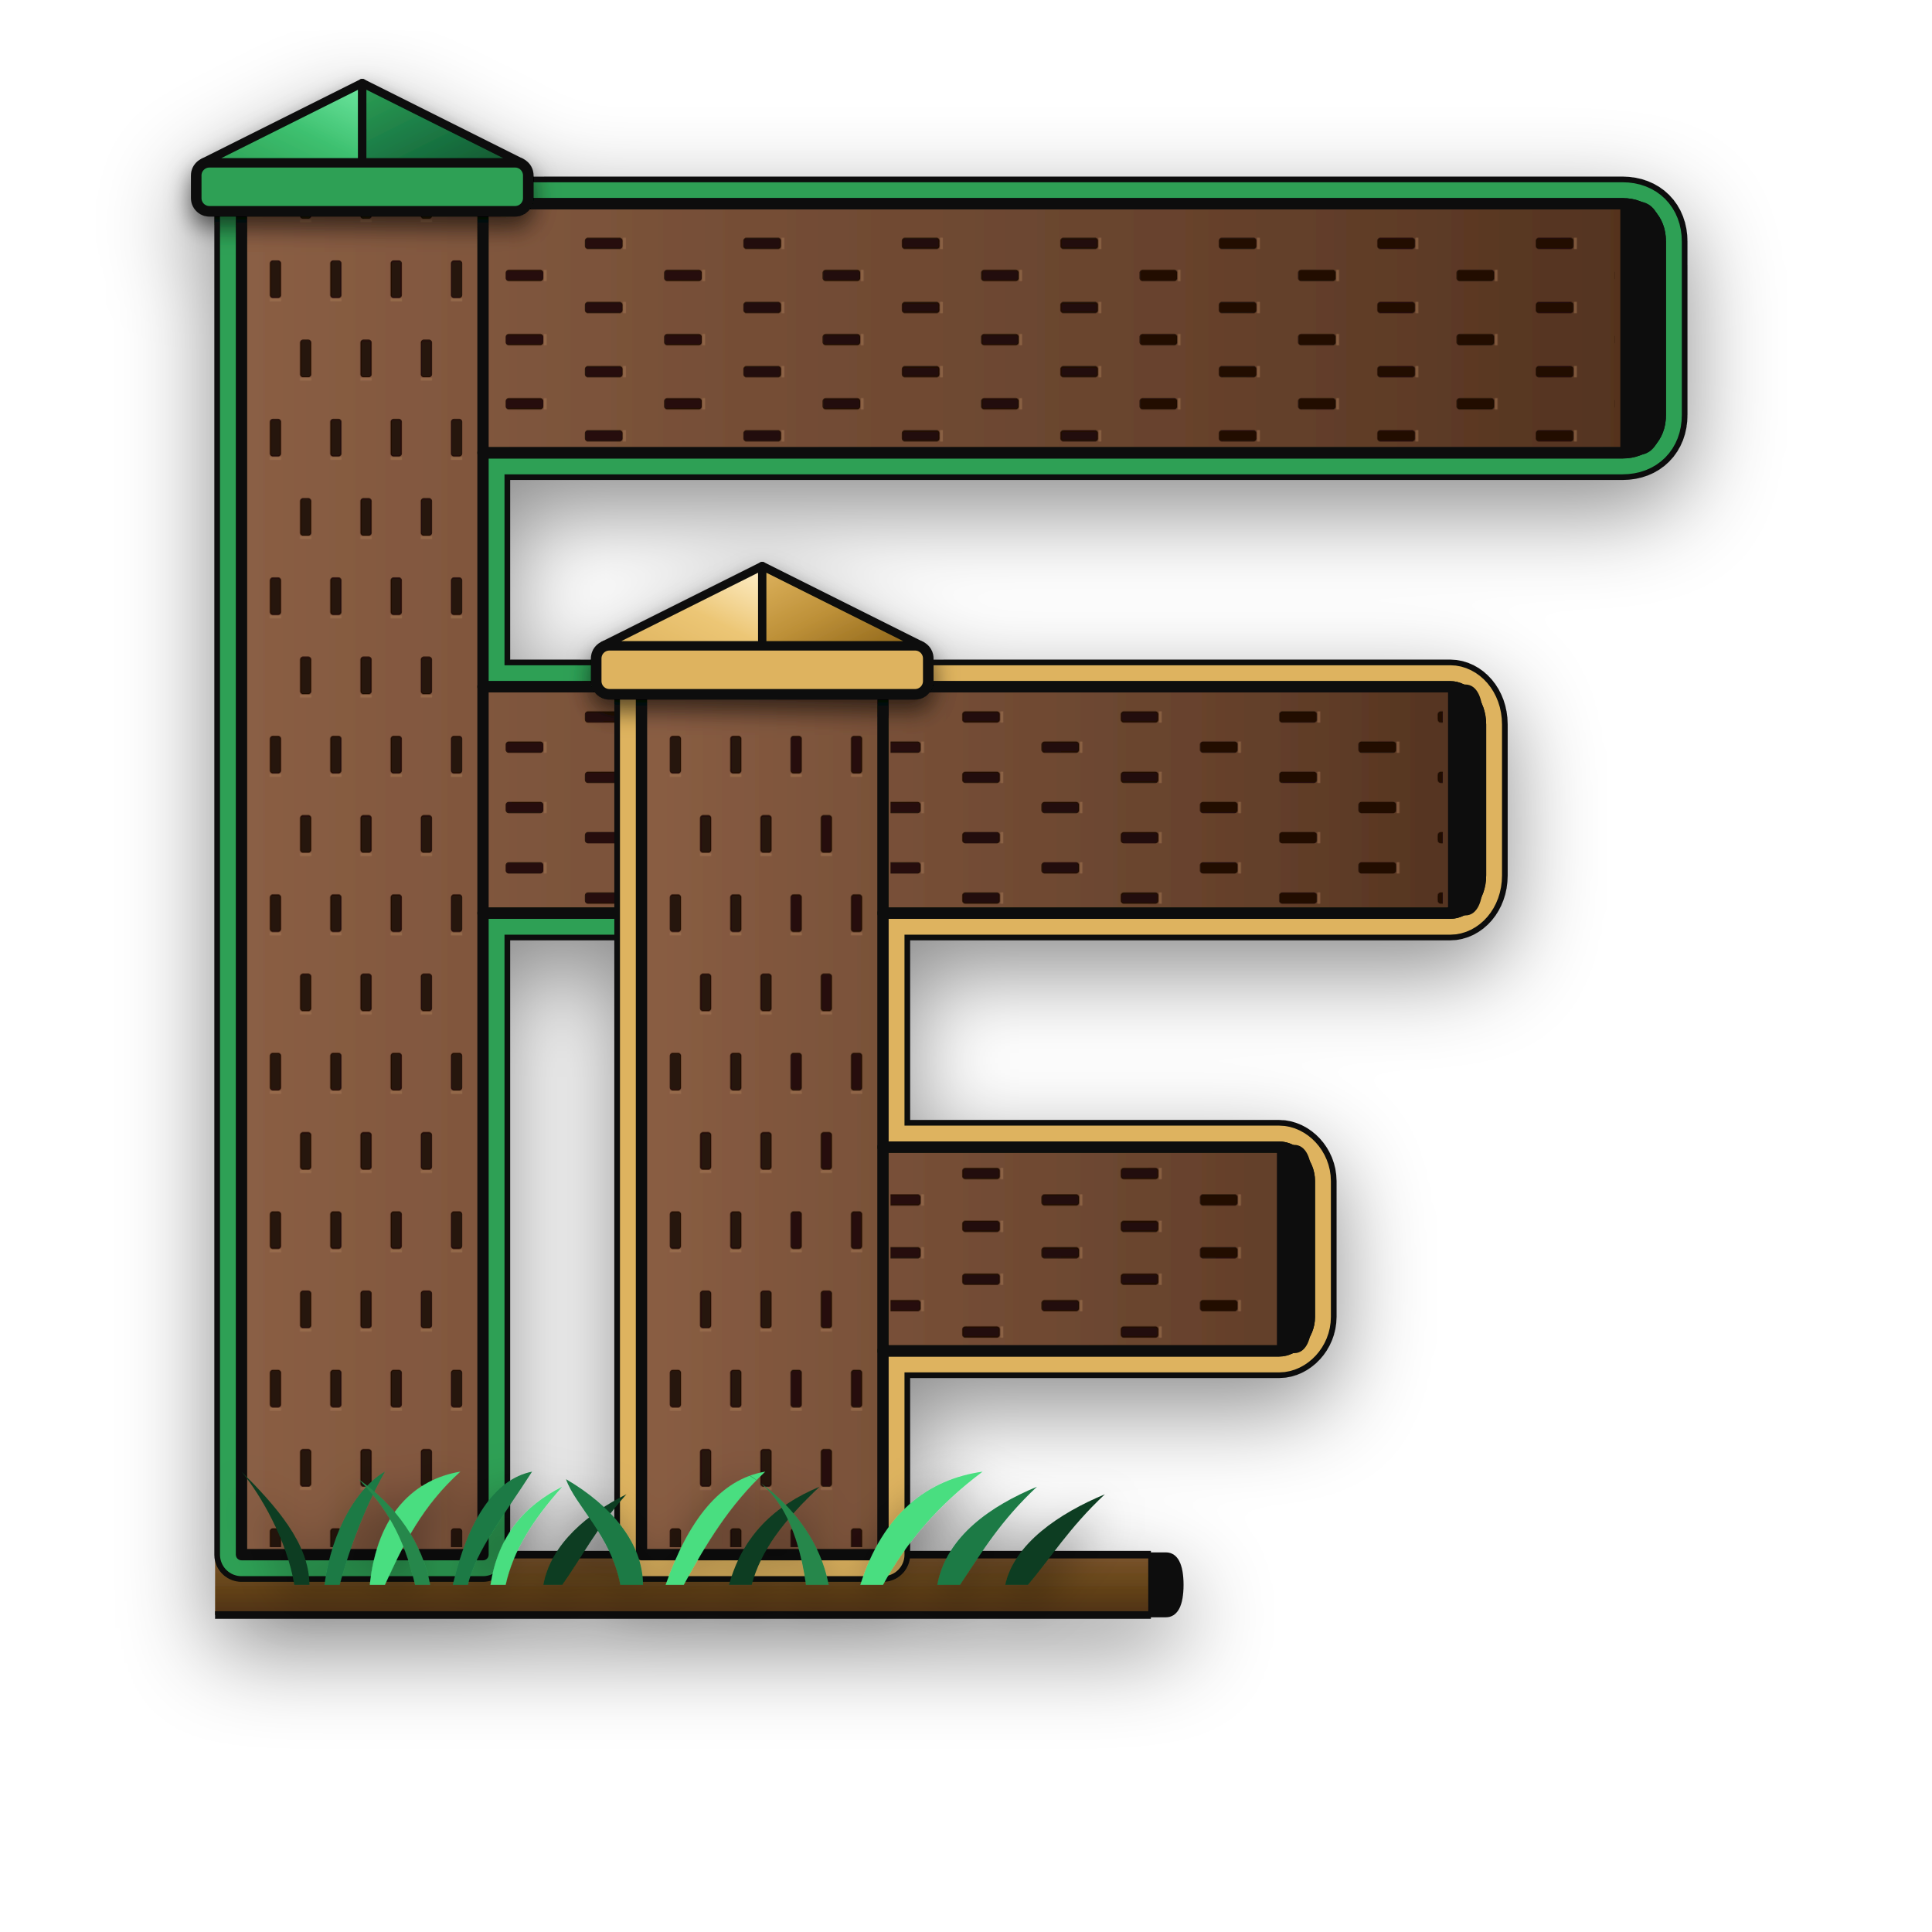
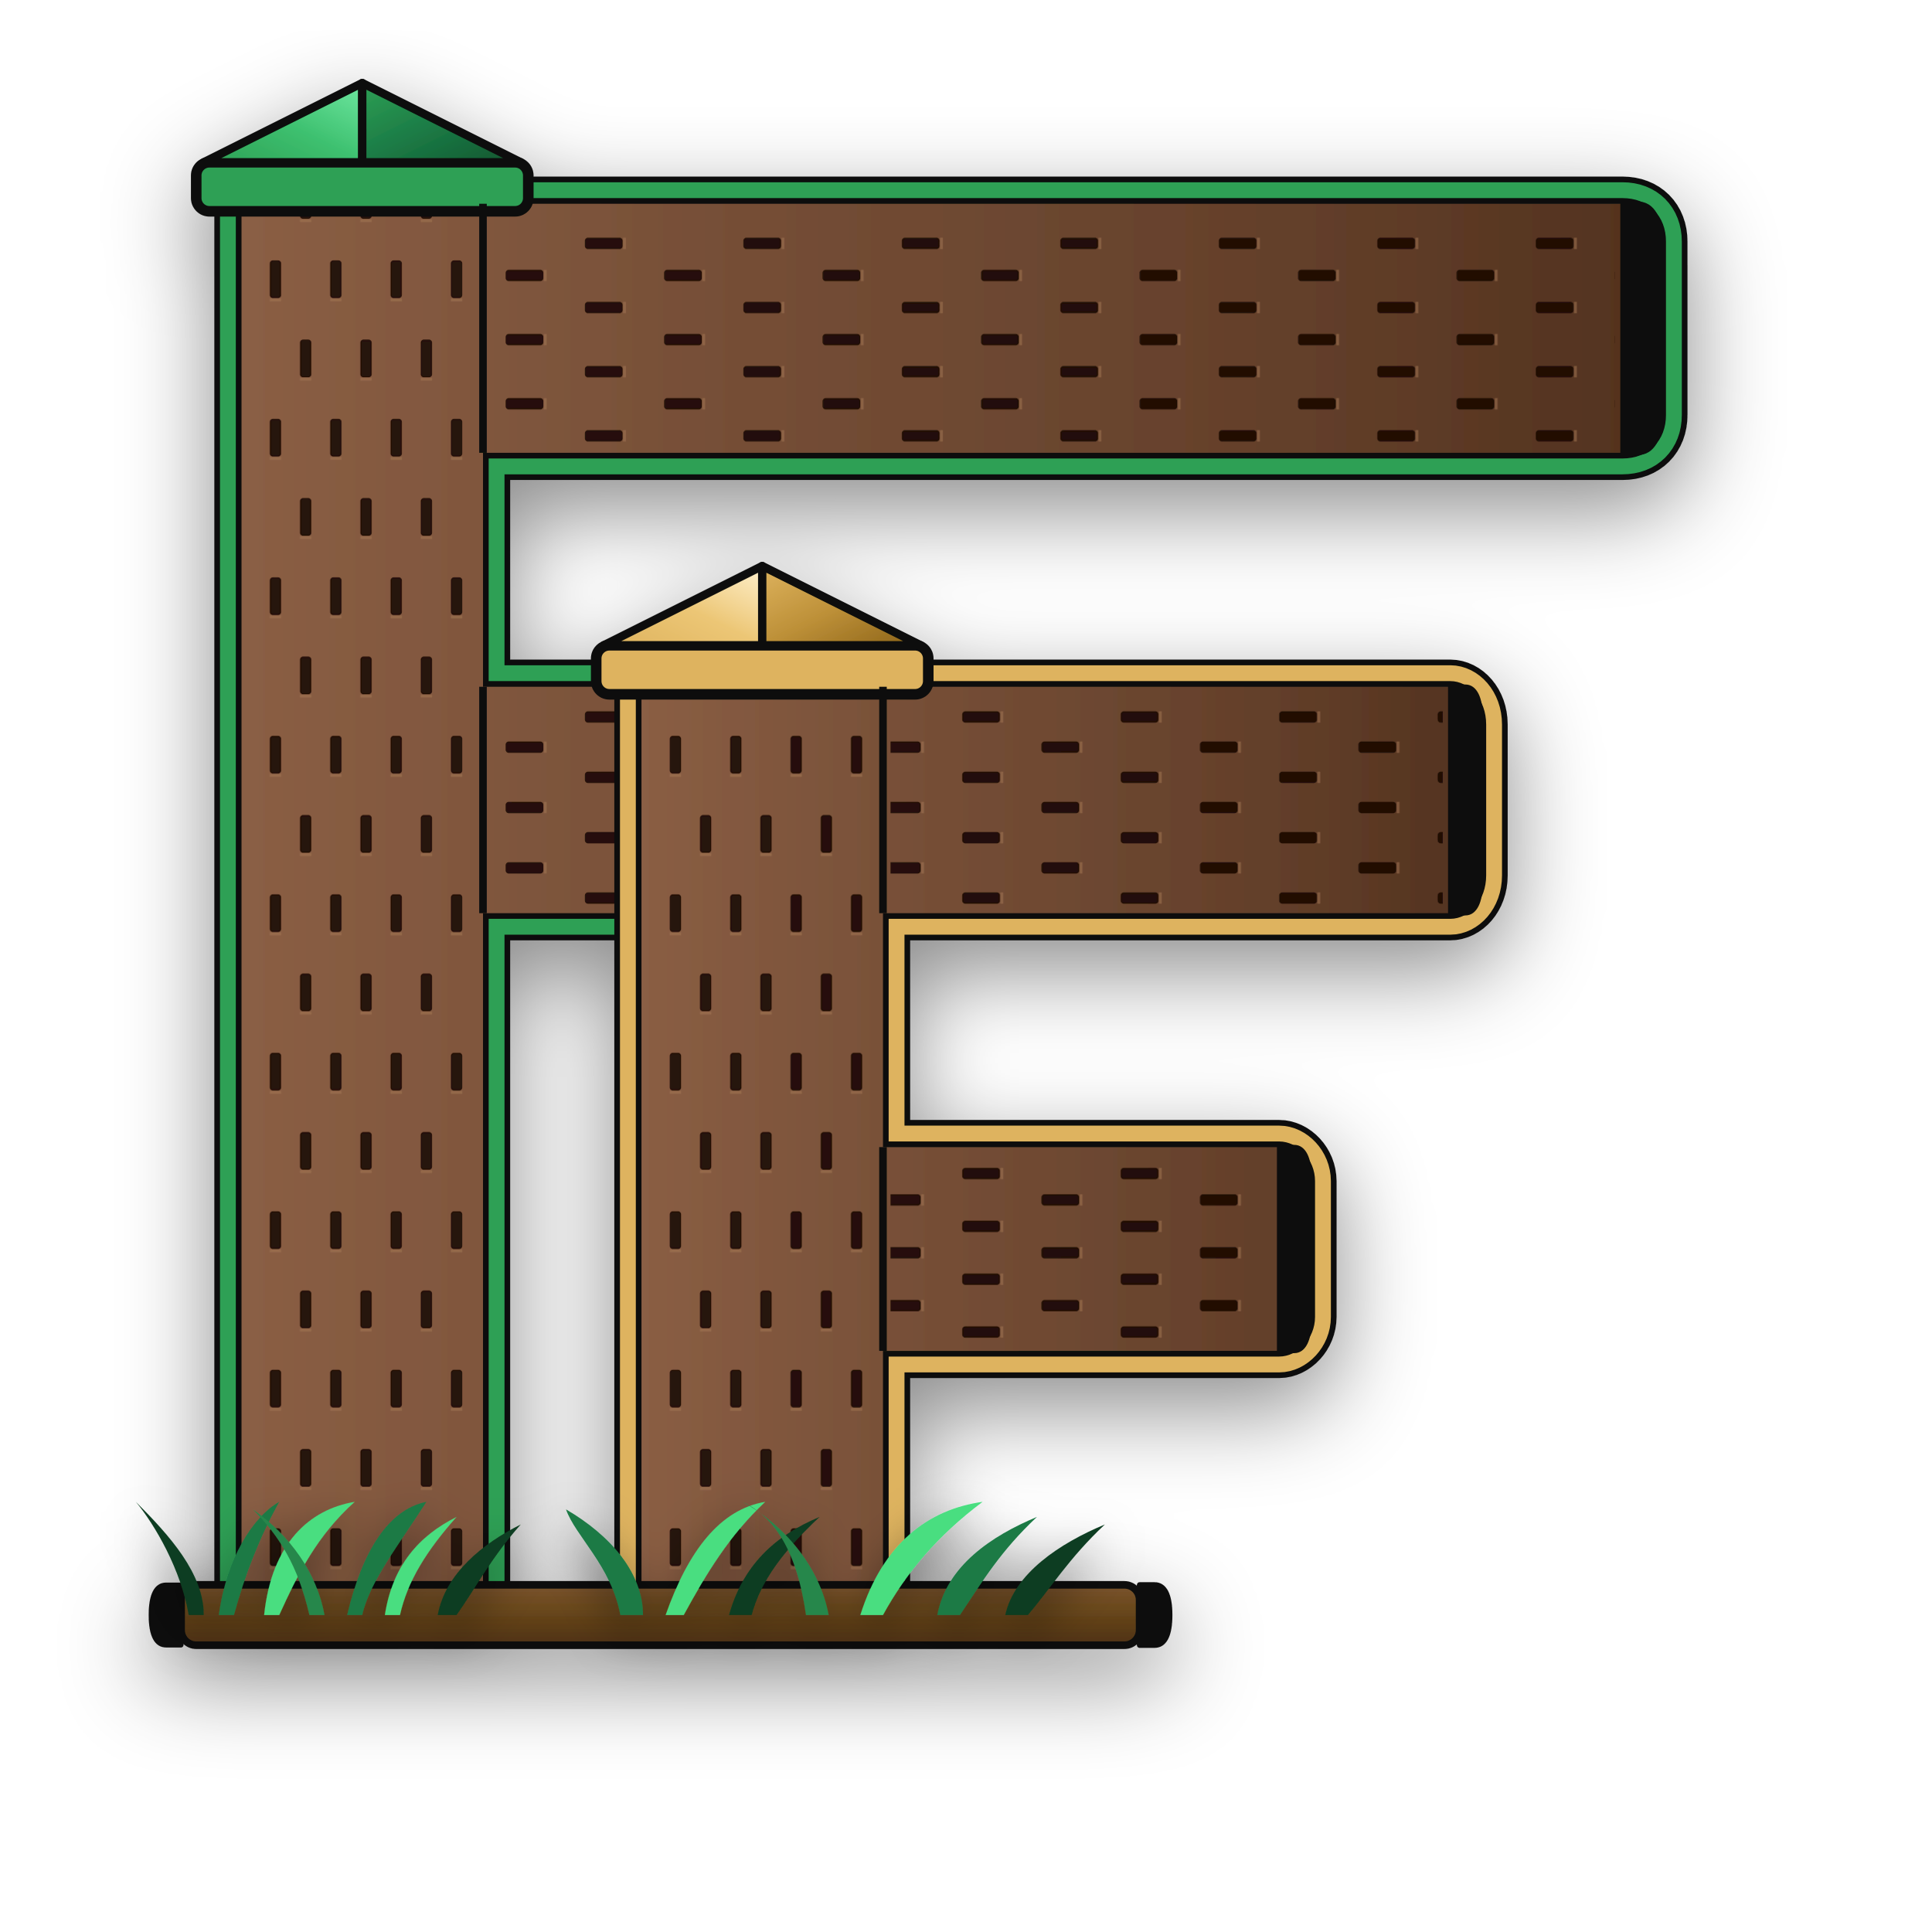
<svg xmlns="http://www.w3.org/2000/svg" viewBox="0 0 512 512" width="100%" height="100%">
  <defs>
-     <linearGradient id="emeraldGrad1cy" x1="0%" y1="0%" x2="100%" y2="100%">
+     <linearGradient id="brightEmeraldGrad1cf" x1="0%" y1="0%" x2="100%" y2="100%">
      <stop offset="0%" stop-color="#4ADE80" />
      <stop offset="45%" stop-color="#2EA055" />
      <stop offset="100%" stop-color="#1B7A45" />
    </linearGradient>
-     <linearGradient id="emeraldCapLeft1cy" x1="0%" y1="100%" x2="100%" y2="0%">
+     <linearGradient id="brightEmeraldCapLeft1cf" x1="0%" y1="100%" x2="100%" y2="0%">
      <stop offset="0%" stop-color="#2EA055" />
      <stop offset="50%" stop-color="#3DC06F" />
      <stop offset="100%" stop-color="#6EE7A0" />
    </linearGradient>
-     <linearGradient id="emeraldCapRight1cy" x1="0%" y1="0%" x2="100%" y2="100%">
+     <linearGradient id="brightEmeraldCapRight1cf" x1="0%" y1="0%" x2="100%" y2="100%">
      <stop offset="0%" stop-color="#2EA055" />
      <stop offset="50%" stop-color="#1B7A45" />
      <stop offset="100%" stop-color="#12562F" />
    </linearGradient>
-     <linearGradient id="goldTanGrad1cy" x1="0%" y1="0%" x2="100%" y2="100%">
+     <linearGradient id="goldenTanGrad1cf" x1="0%" y1="0%" x2="100%" y2="100%">
      <stop offset="0%" stop-color="#F7DF9E" />
      <stop offset="45%" stop-color="#DEB35E" />
      <stop offset="100%" stop-color="#A87A24" />
    </linearGradient>
-     <linearGradient id="goldTanCapLeft1cy" x1="0%" y1="100%" x2="100%" y2="0%">
+     <linearGradient id="goldenTanCapLeft1cf" x1="0%" y1="100%" x2="100%" y2="0%">
      <stop offset="0%" stop-color="#DEB35E" />
      <stop offset="50%" stop-color="#ECC675" />
      <stop offset="100%" stop-color="#FFF0CC" />
    </linearGradient>
-     <linearGradient id="goldTanCapRight1cy" x1="0%" y1="0%" x2="100%" y2="100%">
+     <linearGradient id="goldenTanCapRight1cf" x1="0%" y1="0%" x2="100%" y2="100%">
      <stop offset="0%" stop-color="#DEB35E" />
      <stop offset="50%" stop-color="#BD9038" />
      <stop offset="100%" stop-color="#8C6318" />
    </linearGradient>
-     <linearGradient id="woodGrad1cy" x1="0%" y1="0%" x2="100%" y2="0%">
+     <linearGradient id="ptWarmWoodGrad1cf" x1="0%" y1="0%" x2="100%" y2="0%">
      <stop offset="0%" stop-color="#8A5E44" />
      <stop offset="35%" stop-color="#754E36" />
      <stop offset="75%" stop-color="#633F2A" />
      <stop offset="100%" stop-color="#52321E" />
    </linearGradient>
-     <linearGradient id="soilGrad1cy" x1="0%" y1="0%" x2="0%" y2="100%">
+     <linearGradient id="soilGrad1cf" x1="0%" y1="0%" x2="0%" y2="100%">
      <stop offset="0%" stop-color="#7A542E" />
      <stop offset="40%" stop-color="#6A481B" />
      <stop offset="100%" stop-color="#4E3114" />
    </linearGradient>
-     <pattern id="grid-post1-1cy" x="64" y="0" width="64" height="42" patternUnits="userSpaceOnUse">
+     <pattern id="pt-grid-post1-1cf" x="64" y="0" width="64" height="42" patternUnits="userSpaceOnUse">
      <rect x="15.5" y="6" width="3" height="10" rx="0.8" fill="#1C0A02" opacity="0.9" />
      <line x1="15.5" y1="16.5" x2="18.5" y2="16.5" stroke="#A37854" stroke-width="0.75" opacity="0.5" />
      <rect x="31.5" y="6" width="3" height="10" rx="0.8" fill="#1C0A02" opacity="0.9" />
      <line x1="31.5" y1="16.5" x2="34.5" y2="16.5" stroke="#A37854" stroke-width="0.75" opacity="0.5" />
      <rect x="47.5" y="6" width="3" height="10" rx="0.8" fill="#1C0A02" opacity="0.9" />
      <line x1="47.5" y1="16.5" x2="50.5" y2="16.5" stroke="#A37854" stroke-width="0.75" opacity="0.5" />
      <rect x="7.5" y="27" width="3" height="10" rx="0.8" fill="#1C0A02" opacity="0.9" />
      <line x1="7.5" y1="37.5" x2="10.5" y2="37.5" stroke="#A37854" stroke-width="0.75" opacity="0.5" />
      <rect x="23.5" y="27" width="3" height="10" rx="0.8" fill="#1C0A02" opacity="0.9" />
      <line x1="23.5" y1="37.5" x2="26.5" y2="37.5" stroke="#A37854" stroke-width="0.75" opacity="0.5" />
      <rect x="39.5" y="27" width="3" height="10" rx="0.8" fill="#1C0A02" opacity="0.9" />
      <line x1="39.5" y1="37.5" x2="42.5" y2="37.5" stroke="#A37854" stroke-width="0.75" opacity="0.5" />
      <rect x="55.5" y="27" width="3" height="10" rx="0.8" fill="#1C0A02" opacity="0.9" />
      <line x1="55.5" y1="37.5" x2="58.5" y2="37.5" stroke="#A37854" stroke-width="0.75" opacity="0.5" />
    </pattern>
-     <pattern id="grid-post2-1cy" x="170" y="0" width="64" height="42" patternUnits="userSpaceOnUse">
+     <pattern id="pt-grid-post2-1cf" x="170" y="0" width="64" height="42" patternUnits="userSpaceOnUse">
      <rect x="15.5" y="6" width="3" height="10" rx="0.8" fill="#1C0A02" opacity="0.9" />
      <line x1="15.5" y1="16.5" x2="18.5" y2="16.5" stroke="#A37854" stroke-width="0.75" opacity="0.5" />
      <rect x="31.5" y="6" width="3" height="10" rx="0.8" fill="#1C0A02" opacity="0.9" />
      <line x1="31.5" y1="16.5" x2="34.5" y2="16.5" stroke="#A37854" stroke-width="0.75" opacity="0.5" />
      <rect x="47.5" y="6" width="3" height="10" rx="0.8" fill="#1C0A02" opacity="0.9" />
      <line x1="47.5" y1="16.5" x2="50.5" y2="16.5" stroke="#A37854" stroke-width="0.75" opacity="0.5" />
      <rect x="7.5" y="27" width="3" height="10" rx="0.8" fill="#1C0A02" opacity="0.9" />
      <line x1="7.5" y1="37.5" x2="10.5" y2="37.5" stroke="#A37854" stroke-width="0.75" opacity="0.5" />
      <rect x="23.5" y="27" width="3" height="10" rx="0.8" fill="#1C0A02" opacity="0.9" />
      <line x1="23.5" y1="37.5" x2="26.5" y2="37.5" stroke="#A37854" stroke-width="0.75" opacity="0.5" />
      <rect x="39.5" y="27" width="3" height="10" rx="0.8" fill="#1C0A02" opacity="0.9" />
      <line x1="39.5" y1="37.5" x2="42.5" y2="37.5" stroke="#A37854" stroke-width="0.75" opacity="0.5" />
      <rect x="55.5" y="27" width="3" height="10" rx="0.8" fill="#1C0A02" opacity="0.9" />
      <line x1="55.5" y1="37.5" x2="58.5" y2="37.5" stroke="#A37854" stroke-width="0.75" opacity="0.5" />
    </pattern>
-     <pattern id="grid-rail1-1cy" x="2" y="56" width="42" height="68" patternUnits="userSpaceOnUse">
+     <pattern id="pt-grid-rail1-1cf" x="2" y="56" width="42" height="68" patternUnits="userSpaceOnUse">
      <rect x="6" y="15.5" width="10" height="3" rx="0.8" fill="#1C0A02" opacity="0.9" />
      <line x1="16.5" y1="15.5" x2="16.5" y2="18.5" stroke="#A37854" stroke-width="0.75" opacity="0.5" />
      <rect x="6" y="32.5" width="10" height="3" rx="0.8" fill="#1C0A02" opacity="0.9" />
      <line x1="16.5" y1="32.5" x2="16.5" y2="35.5" stroke="#A37854" stroke-width="0.75" opacity="0.5" />
      <rect x="6" y="49.5" width="10" height="3" rx="0.8" fill="#1C0A02" opacity="0.9" />
      <line x1="16.5" y1="49.5" x2="16.5" y2="52.5" stroke="#A37854" stroke-width="0.75" opacity="0.5" />
      <rect x="27" y="7" width="10" height="3" rx="0.8" fill="#1C0A02" opacity="0.9" />
      <line x1="37.5" y1="7" x2="37.5" y2="10" stroke="#A37854" stroke-width="0.75" opacity="0.5" />
      <rect x="27" y="24" width="10" height="3" rx="0.8" fill="#1C0A02" opacity="0.9" />
      <line x1="37.5" y1="24" x2="37.5" y2="27" stroke="#A37854" stroke-width="0.75" opacity="0.5" />
      <rect x="27" y="41" width="10" height="3" rx="0.8" fill="#1C0A02" opacity="0.9" />
      <line x1="37.5" y1="41" x2="37.5" y2="44" stroke="#A37854" stroke-width="0.75" opacity="0.5" />
      <rect x="27" y="58" width="10" height="3" rx="0.8" fill="#1C0A02" opacity="0.9" />
      <line x1="37.5" y1="58" x2="37.5" y2="61" stroke="#A37854" stroke-width="0.75" opacity="0.5" />
    </pattern>
-     <pattern id="grid-rail2-left-1cy" x="2" y="182" width="42" height="64" patternUnits="userSpaceOnUse">
+     <pattern id="pt-grid-rail2-left-1cf" x="2" y="182" width="42" height="64" patternUnits="userSpaceOnUse">
      <rect x="6" y="14.5" width="10" height="3" rx="0.8" fill="#1C0A02" opacity="0.9" />
      <line x1="16.5" y1="14.5" x2="16.5" y2="17.5" stroke="#A37854" stroke-width="0.75" opacity="0.5" />
      <rect x="6" y="30.5" width="10" height="3" rx="0.8" fill="#1C0A02" opacity="0.9" />
      <line x1="16.5" y1="30.5" x2="16.5" y2="33.5" stroke="#A37854" stroke-width="0.75" opacity="0.5" />
      <rect x="6" y="46.5" width="10" height="3" rx="0.8" fill="#1C0A02" opacity="0.9" />
      <line x1="16.5" y1="46.5" x2="16.5" y2="49.5" stroke="#A37854" stroke-width="0.75" opacity="0.5" />
      <rect x="27" y="6.5" width="10" height="3" rx="0.8" fill="#1C0A02" opacity="0.9" />
      <line x1="37.5" y1="6.5" x2="37.5" y2="9.5" stroke="#A37854" stroke-width="0.75" opacity="0.5" />
      <rect x="27" y="22.5" width="10" height="3" rx="0.8" fill="#1C0A02" opacity="0.9" />
      <line x1="37.5" y1="22.5" x2="37.5" y2="25.5" stroke="#A37854" stroke-width="0.75" opacity="0.5" />
      <rect x="27" y="38.5" width="10" height="3" rx="0.8" fill="#1C0A02" opacity="0.9" />
      <line x1="37.5" y1="38.5" x2="37.5" y2="41.5" stroke="#A37854" stroke-width="0.75" opacity="0.5" />
      <rect x="27" y="54.5" width="10" height="3" rx="0.8" fill="#1C0A02" opacity="0.9" />
      <line x1="37.5" y1="54.5" x2="37.5" y2="57.5" stroke="#A37854" stroke-width="0.75" opacity="0.5" />
    </pattern>
-     <pattern id="grid-rail2-right-1cy" x="18" y="182" width="42" height="64" patternUnits="userSpaceOnUse">
+     <pattern id="pt-grid-rail2-right-1cf" x="18" y="182" width="42" height="64" patternUnits="userSpaceOnUse">
      <rect x="6" y="14.5" width="10" height="3" rx="0.8" fill="#1C0A02" opacity="0.9" />
      <line x1="16.5" y1="14.5" x2="16.5" y2="17.5" stroke="#A37854" stroke-width="0.75" opacity="0.5" />
      <rect x="6" y="30.5" width="10" height="3" rx="0.8" fill="#1C0A02" opacity="0.9" />
      <line x1="16.5" y1="30.5" x2="16.5" y2="33.5" stroke="#A37854" stroke-width="0.75" opacity="0.5" />
      <rect x="6" y="46.5" width="10" height="3" rx="0.8" fill="#1C0A02" opacity="0.9" />
      <line x1="16.5" y1="46.5" x2="16.5" y2="49.5" stroke="#A37854" stroke-width="0.75" opacity="0.5" />
      <rect x="27" y="6.5" width="10" height="3" rx="0.8" fill="#1C0A02" opacity="0.9" />
      <line x1="37.5" y1="6.5" x2="37.5" y2="9.5" stroke="#A37854" stroke-width="0.75" opacity="0.5" />
      <rect x="27" y="22.5" width="10" height="3" rx="0.8" fill="#1C0A02" opacity="0.9" />
      <line x1="37.5" y1="22.5" x2="37.5" y2="25.5" stroke="#A37854" stroke-width="0.75" opacity="0.5" />
      <rect x="27" y="38.5" width="10" height="3" rx="0.8" fill="#1C0A02" opacity="0.9" />
      <line x1="37.5" y1="38.5" x2="37.5" y2="41.5" stroke="#A37854" stroke-width="0.75" opacity="0.5" />
      <rect x="27" y="54.5" width="10" height="3" rx="0.8" fill="#1C0A02" opacity="0.9" />
      <line x1="37.5" y1="54.5" x2="37.5" y2="57.5" stroke="#A37854" stroke-width="0.75" opacity="0.5" />
    </pattern>
-     <pattern id="grid-rail3-right-1cy" x="18" y="304" width="42" height="56" patternUnits="userSpaceOnUse">
+     <pattern id="pt-grid-rail3-right-1cf" x="18" y="304" width="42" height="56" patternUnits="userSpaceOnUse">
      <rect x="6" y="12.5" width="10" height="3" rx="0.8" fill="#1C0A02" opacity="0.9" />
      <line x1="16.5" y1="12.5" x2="16.5" y2="15.5" stroke="#A37854" stroke-width="0.75" opacity="0.5" />
      <rect x="6" y="26.5" width="10" height="3" rx="0.8" fill="#1C0A02" opacity="0.9" />
      <line x1="16.5" y1="26.5" x2="16.5" y2="29.5" stroke="#A37854" stroke-width="0.75" opacity="0.5" />
      <rect x="6" y="40.5" width="10" height="3" rx="0.8" fill="#1C0A02" opacity="0.9" />
      <line x1="16.5" y1="40.5" x2="16.5" y2="43.5" stroke="#A37854" stroke-width="0.75" opacity="0.5" />
      <rect x="27" y="5.5" width="10" height="3" rx="0.8" fill="#1C0A02" opacity="0.9" />
      <line x1="37.5" y1="5.5" x2="37.5" y2="8.5" stroke="#A37854" stroke-width="0.75" opacity="0.5" />
      <rect x="27" y="19.5" width="10" height="3" rx="0.8" fill="#1C0A02" opacity="0.9" />
      <line x1="37.5" y1="19.5" x2="37.5" y2="22.5" stroke="#A37854" stroke-width="0.75" opacity="0.5" />
      <rect x="27" y="33.5" width="10" height="3" rx="0.8" fill="#1C0A02" opacity="0.9" />
      <line x1="37.5" y1="33.5" x2="37.5" y2="36.5" stroke="#A37854" stroke-width="0.75" opacity="0.5" />
      <rect x="27" y="47.5" width="10" height="3" rx="0.8" fill="#1C0A02" opacity="0.9" />
      <line x1="37.5" y1="47.5" x2="37.5" y2="50.5" stroke="#A37854" stroke-width="0.75" opacity="0.5" />
    </pattern>
-     <filter id="shadow1cy" x="-15%" y="-15%" width="135%" height="135%">
+     <filter id="shadow1cf" x="-15%" y="-15%" width="135%" height="135%">
      <feDropShadow dx="0" dy="8" stdDeviation="12" flood-color="#000000" flood-opacity="0.45" />
    </filter>
-     <filter id="capShadow1cy" x="-20%" y="-20%" width="140%" height="140%">
-       <feDropShadow dx="0" dy="3" stdDeviation="3" flood-color="#000000" flood-opacity="0.6" />
-     </filter>
  </defs>
-   <g filter="url(#shadow1cy)">
-     <g id="Soil-Foundation-Plinth-1cy">
-       <path d="M 57 412 L 305 412 C 309 412 313.05 414.5 313.05 420 C 313.05 425.5 309 428 305 428 L 57 428 Z" fill="url(#soilGrad1cy)" />
-       <line x1="57" y1="412" x2="305" y2="412" stroke="#0B0E0C" stroke-width="2.0" />
-       <line x1="57" y1="428" x2="305" y2="428" stroke="#0B0E0C" stroke-width="2.0" />
-       <path d="M 305 412 L 309 412 C 311.5 412 313.05 414.5 313.05 420 C 313.05 425.5 311.5 428 309 428 L 305 428 Z" fill="#0B0E0C" stroke="#0B0E0C" stroke-width="1.2" stroke-linejoin="round" />
-       <line x1="305" y1="412" x2="305" y2="428" stroke="#0B0E0C" stroke-width="1.4" />
-     </g>
-     <g id="Big-F-Structure-1cy">
-       <path d="M 64 54 L 430 54 C 436 54 440 58 440 64 L 440 110 C 440 116 436 120 430 120 L 128 120 L 128 182 L 170 182 L 170 242 L 128 242 L 128 412 L 64 412 Z" fill="none" stroke="#0B0E0C" stroke-width="14.4" stroke-linejoin="round" />
-       <path d="M 64 54 L 430 54 C 436 54 440 58 440 64 L 440 110 C 440 116 436 120 430 120 L 128 120 L 128 182 L 170 182 L 170 242 L 128 242 L 128 412 L 64 412 Z" fill="none" stroke="#2EA055" stroke-width="11.4" stroke-linejoin="round" />
-       <path d="M 64 54 L 430 54 C 436 54 440 58 440 64 L 440 110 C 440 116 436 120 430 120 L 128 120 L 128 182 L 170 182 L 170 242 L 128 242 L 128 412 L 64 412 Z" fill="url(#woodGrad1cy)" stroke="#0B0E0C" stroke-width="3.0" stroke-linejoin="round" />
-       <rect x="66" y="56" width="60" height="354" fill="url(#grid-post1-1cy)" />
-       <rect x="130" y="56" width="298" height="62" fill="url(#grid-rail1-1cy)" />
-       <rect x="130" y="184" width="38" height="56" fill="url(#grid-rail2-left-1cy)" />
+   <g filter="url(#shadow1cf)">
+     <g id="Big-F-Bright-Emerald">
+       <path d="M 64 54 L 128 54 L 430 54 C 436 54 440 58 440 64 L 440 110 C 440 116 436 120 430 120 L 128 120 L 128 182 L 170 182 L 170 242 L 128 242 L 128 420 L 64 420 Z" fill="none" stroke="#0B0E0C" stroke-width="14.4" stroke-linejoin="round" />
+       <path d="M 64 54 L 128 54 L 430 54 C 436 54 440 58 440 64 L 440 110 C 440 116 436 120 430 120 L 128 120 L 128 182 L 170 182 L 170 242 L 128 242 L 128 420 L 64 420 Z" fill="none" stroke="#2EA055" stroke-width="11.4" stroke-linejoin="round" />
+       <path d="M 64 54 L 128 54 L 430 54 C 436 54 440 58 440 64 L 440 110 C 440 116 436 120 430 120 L 128 120 L 128 182 L 170 182 L 170 242 L 128 242 L 128 420 L 64 420 Z" fill="none" stroke="#0B0E0C" stroke-width="3.0" stroke-linejoin="round" />
+       <path d="M 64 54 L 128 54 L 430 54 C 440 54 440 58 440 64 L 440 110 C 440 116 436 120 430 120 L 128 120 L 128 182 L 170 182 L 170 242 L 128 242 L 128 420 L 64 420 Z" fill="url(#ptWarmWoodGrad1cf)" stroke="none" />
+       <rect x="66" y="56" width="60" height="362" fill="url(#pt-grid-post1-1cf)" />
+       <rect x="130" y="56" width="298" height="62" fill="url(#pt-grid-rail1-1cf)" />
+       <rect x="130" y="184" width="38" height="56" fill="url(#pt-grid-rail2-left-1cf)" />
      <path d="M 430 54 L 434 54 C 438 54 440 58 440 64 L 440 110 C 440 116 438 120 434 120 L 430 120 Z" fill="#0B0E0C" stroke="#0B0E0C" stroke-width="1.2" />
-       <path d="M 128 54 L 430 54 C 436 54 440 58 440 64 L 440 110 C 440 116 436 120 430 120 L 128 120 Z" fill="none" stroke="#0B0E0C" stroke-width="3.0" stroke-linejoin="round" />
-       <path d="M 128 182 L 170 182 L 170 242 L 128 242 Z" fill="none" stroke="#0B0E0C" stroke-width="3.0" stroke-linejoin="round" />
-     </g>
-     <g id="Small-F-Structure-1cy">
-       <path d="M 170 182 L 384.35 182 C 388.35 182 392.35 186 392.35 192 L 392.35 232 C 392.35 238 388.35 242 384.35 242 L 234 242 L 234 304 L 339 304 C 343 304 347 308 347 313 L 347 349 C 347 354 343 358 339 358 L 234 358 L 234 412 L 170 412 Z" fill="none" stroke="#0B0E0C" stroke-width="14.4" stroke-linejoin="round" />
-       <path d="M 170 182 L 384.35 182 C 388.35 182 392.35 186 392.35 192 L 392.35 232 C 392.35 238 388.35 242 384.35 242 L 234 242 L 234 304 L 339 304 C 343 304 347 308 347 313 L 347 349 C 347 354 343 358 339 358 L 234 358 L 234 412 L 170 412 Z" fill="none" stroke="#DEB35E" stroke-width="11.4" stroke-linejoin="round" />
-       <path d="M 170 182 L 384.35 182 C 388.35 182 392.35 186 392.35 192 L 392.35 232 C 392.35 238 388.35 242 384.35 242 L 234 242 L 234 304 L 339 304 C 343 304 347 308 347 313 L 347 349 C 347 354 343 358 339 358 L 234 358 L 234 412 L 170 412 Z" fill="url(#woodGrad1cy)" stroke="#0B0E0C" stroke-width="3.0" stroke-linejoin="round" />
-       <rect x="172" y="184" width="60" height="226" fill="url(#grid-post2-1cy)" />
-       <rect x="236" y="184" width="146.35" height="56" fill="url(#grid-rail2-right-1cy)" />
-       <rect x="236" y="306" width="101" height="50" fill="url(#grid-rail3-right-1cy)" />
+       <rect x="52" y="43" width="88" height="13" rx="3.5" fill="#2EA055" stroke="#0B0E0C" stroke-width="2.8" />
+       <path d="M 54 43 L 96 22 L 96 43 Z" fill="url(#brightEmeraldCapLeft1cf)" stroke="#0B0E0C" stroke-width="2.2" stroke-linejoin="round" />
+       <path d="M 96 22 L 138 43 L 96 43 Z" fill="url(#brightEmeraldCapRight1cf)" stroke="#0B0E0C" stroke-width="2.2" stroke-linejoin="round" />
+       <line x1="128" y1="54" x2="128" y2="120" stroke="#0B0E0C" stroke-width="2" />
+       <line x1="128" y1="182" x2="128" y2="242" stroke="#0B0E0C" stroke-width="2" />
+       <line x1="170" y1="182" x2="170" y2="242" stroke="#0B0E0C" stroke-width="2" />
+     </g>
+     <g id="Small-F-Golden-Tan">
+       <path d="M 170 182 L 234 182 L 384.35 182 C 388.35 182 392.35 186 392.35 192 L 392.35 232 C 392.35 238 388.35 242 384.35 242 L 234 242 L 234 304 L 339 304 C 343 304 347 308 347 313 L 347 349 C 347 354 343 358 339 358 L 234 358 L 234 420 L 170 420 Z" fill="none" stroke="#0B0E0C" stroke-width="14.4" stroke-linejoin="round" />
+       <path d="M 170 182 L 234 182 L 384.35 182 C 388.35 182 392.35 186 392.35 192 L 392.35 232 C 392.35 238 388.35 242 384.35 242 L 234 242 L 234 304 L 339 304 C 343 304 347 308 347 313 L 347 349 C 347 354 343 358 339 358 L 234 358 L 234 420 L 170 420 Z" fill="none" stroke="#DEB35E" stroke-width="11.4" stroke-linejoin="round" />
+       <path d="M 170 182 L 234 182 L 384.35 182 C 388.35 182 392.35 186 392.35 192 L 392.35 232 C 392.35 238 388.35 242 384.35 242 L 234 242 L 234 304 L 339 304 C 343 304 347 308 347 313 L 347 349 C 347 354 343 358 339 358 L 234 358 L 234 420 L 170 420 Z" fill="none" stroke="#0B0E0C" stroke-width="3.0" stroke-linejoin="round" />
+       <path d="M 170 182 L 234 182 L 384.35 182 C 392.35 182 392.35 186 392.35 192 L 392.35 232 C 392.35 238 388.35 242 384.35 242 L 234 242 L 234 304 L 339 304 C 343 304 347 308 347 313 L 347 349 C 347 354 343 358 339 358 L 234 358 L 234 420 L 170 420 Z" fill="url(#ptWarmWoodGrad1cf)" stroke="none" />
+       <rect x="172" y="184" width="60" height="234" fill="url(#pt-grid-post2-1cf)" />
+       <rect x="236" y="184" width="146.35" height="56" fill="url(#pt-grid-rail2-right-1cf)" />
+       <rect x="236" y="306" width="101" height="50" fill="url(#pt-grid-rail3-right-1cf)" />
      <path d="M 384.35 182 L 388.35 182 C 390.85 182 392.35 185 392.35 190 L 392.35 234 C 392.35 239 390.85 242 388.35 242 L 384.35 242 Z" fill="#0B0E0C" stroke="#0B0E0C" stroke-width="1.2" />
      <path d="M 339 304 L 343 304 C 345.5 304 347 307 347 312 L 347 350 C 347 355 345.5 358 343 358 L 339 358 Z" fill="#0B0E0C" stroke="#0B0E0C" stroke-width="1.2" />
-       <path d="M 234 182 L 384.35 182 C 388.35 182 392.35 186 392.35 192 L 392.35 232 C 392.35 238 388.35 242 384.35 242 L 234 242 Z" fill="none" stroke="#0B0E0C" stroke-width="3.0" stroke-linejoin="round" />
-       <path d="M 234 304 L 339 304 C 343 304 347 308 347 313 L 347 349 C 347 354 343 358 339 358 L 234 358 Z" fill="none" stroke="#0B0E0C" stroke-width="3.0" stroke-linejoin="round" />
-     </g>
-     <g id="Post-Caps-Top-Layer" filter="url(#capShadow1cy)">
-       <g id="Post-1-Cap">
-         <rect x="52" y="43" width="88" height="13" rx="3.5" fill="#2EA055" stroke="#0B0E0C" stroke-width="2.8" />
-         <path d="M 54 43 L 96 22 L 96 43 Z" fill="url(#emeraldCapLeft1cy)" stroke="#0B0E0C" stroke-width="2.2" stroke-linejoin="round" />
-         <path d="M 96 22 L 138 43 L 96 43 Z" fill="url(#emeraldCapRight1cy)" stroke="#0B0E0C" stroke-width="2.2" stroke-linejoin="round" />
-       </g>
-       <g id="Post-2-Cap">
-         <rect x="158" y="171" width="88" height="13" rx="3.5" fill="#DEB35E" stroke="#0B0E0C" stroke-width="2.8" />
-         <path d="M 160 171 L 202 150 L 202 171 Z" fill="url(#goldTanCapLeft1cy)" stroke="#0B0E0C" stroke-width="2.2" stroke-linejoin="round" />
-         <path d="M 202 150 L 244 171 L 202 171 Z" fill="url(#goldTanCapRight1cy)" stroke="#0B0E0C" stroke-width="2.2" stroke-linejoin="round" />
-       </g>
+       <rect x="158" y="171" width="88" height="13" rx="3.5" fill="#DEB35E" stroke="#0B0E0C" stroke-width="2.8" />
+       <path d="M 160 171 L 202 150 L 202 171 Z" fill="url(#goldenTanCapLeft1cf)" stroke="#0B0E0C" stroke-width="2.2" stroke-linejoin="round" />
+       <path d="M 202 150 L 244 171 L 202 171 Z" fill="url(#goldenTanCapRight1cf)" stroke="#0B0E0C" stroke-width="2.2" stroke-linejoin="round" />
+       <line x1="234" y1="182" x2="234" y2="242" stroke="#0B0E0C" stroke-width="2" />
+       <line x1="234" y1="304" x2="234" y2="358" stroke="#0B0E0C" stroke-width="2" />
+     </g>
+     <g id="Framed-Dirt-Baseplate-Black-Tip-1cf">
+       <rect x="48" y="420" width="254" height="16" rx="4" fill="url(#soilGrad1cf)" stroke="#0B0E0C" stroke-width="2" />
+       <path d="M 48 420 L 44 420 C 41.5 420 40 422.5 40 428 C 40 433.5 41.5 436 44 436 L 48 436 Z" fill="#0B0E0C" stroke="#0B0E0C" stroke-width="1.2" stroke-linejoin="round" />
+       <path d="M 302 420 L 306 420 C 308.5 420 310 422.5 310 428 C 310 433.5 308.5 436 306 436 L 302 436 Z" fill="#0B0E0C" stroke="#0B0E0C" stroke-width="1.4" stroke-linejoin="round" />
+       <line x1="48" y1="420" x2="48" y2="436" stroke="#0B0E0C" stroke-width="1.2" />
+       <line x1="302" y1="420" x2="302" y2="436" stroke="#0B0E0C" stroke-width="1.4" />
    </g>
  </g>
-   <g id="Front-Grass-Layer-1cy" filter="drop-shadow(0 4px 6px rgba(0,0,0,0.5))">
-     <g transform="translate(64, 390)">
+   <g id="Front-Grass-Layer-1cf" filter="drop-shadow(0 4px 6px rgba(0,0,0,0.5))">
+     <g transform="translate(36, 398)">
      <path d="M 14 30 C 12 18 5 6 0 0 C 9 9 18 19 18 30 Z" fill="#0C3D20" />
      <path d="M 22 30 C 24 15 31 4 38 0 C 33 9 29 19 26 30 Z" fill="#1B7A45" />
      <path d="M 34 30 C 36 11 46 2 58 0 C 48 9 43 19 38 30 Z" fill="#4ADE80" />
      <path d="M 46 30 C 43 17 38 9 31 2 C 41 9 48 19 50 30 Z" fill="#28874B" />
      <path d="M 56 30 C 60 13 67 2 77 0 C 70 11 62 21 60 30 Z" fill="#1B7A45" />
      <path d="M 66 30 C 68 17 75 9 85 4 C 77 13 72 21 70 30 Z" fill="#4ADE80" />
      <path d="M 80 30 C 82 19 92 11 102 6 C 94 15 90 23 85 30 Z" fill="#0C3D20" />
    </g>
-     <g transform="translate(150, 390) scale(1.2, 1)">
+     <g transform="translate(150, 398) scale(1.2, 1)">
      <path d="M 12 30 C 10 17 2 9 0 2 C 10 9 17 19 17 30 Z" fill="#1B7A45" />
      <path d="M 22 30 C 27 13 34 2 44 0 C 36 9 31 19 26 30 Z" fill="#4ADE80" />
      <path d="M 36 30 C 39 17 46 9 56 4 C 48 13 43 21 41 30 Z" fill="#0C3D20" />
      <path d="M 53 30 C 51 13 46 4 39 0 C 48 6 56 17 58 30 Z" fill="#28874B" />
      <path d="M 65 30 C 70 11 80 2 92 0 C 82 9 75 19 70 30 Z" fill="#4ADE80" />
      <path d="M 82 30 C 84 17 94 9 104 4 C 96 13 92 21 87 30 Z" fill="#1B7A45" />
      <path d="M 97 30 C 99 19 109 11 119 6 C 111 15 107 23 102 30 Z" fill="#0C3D20" />
    </g>
  </g>
</svg>
